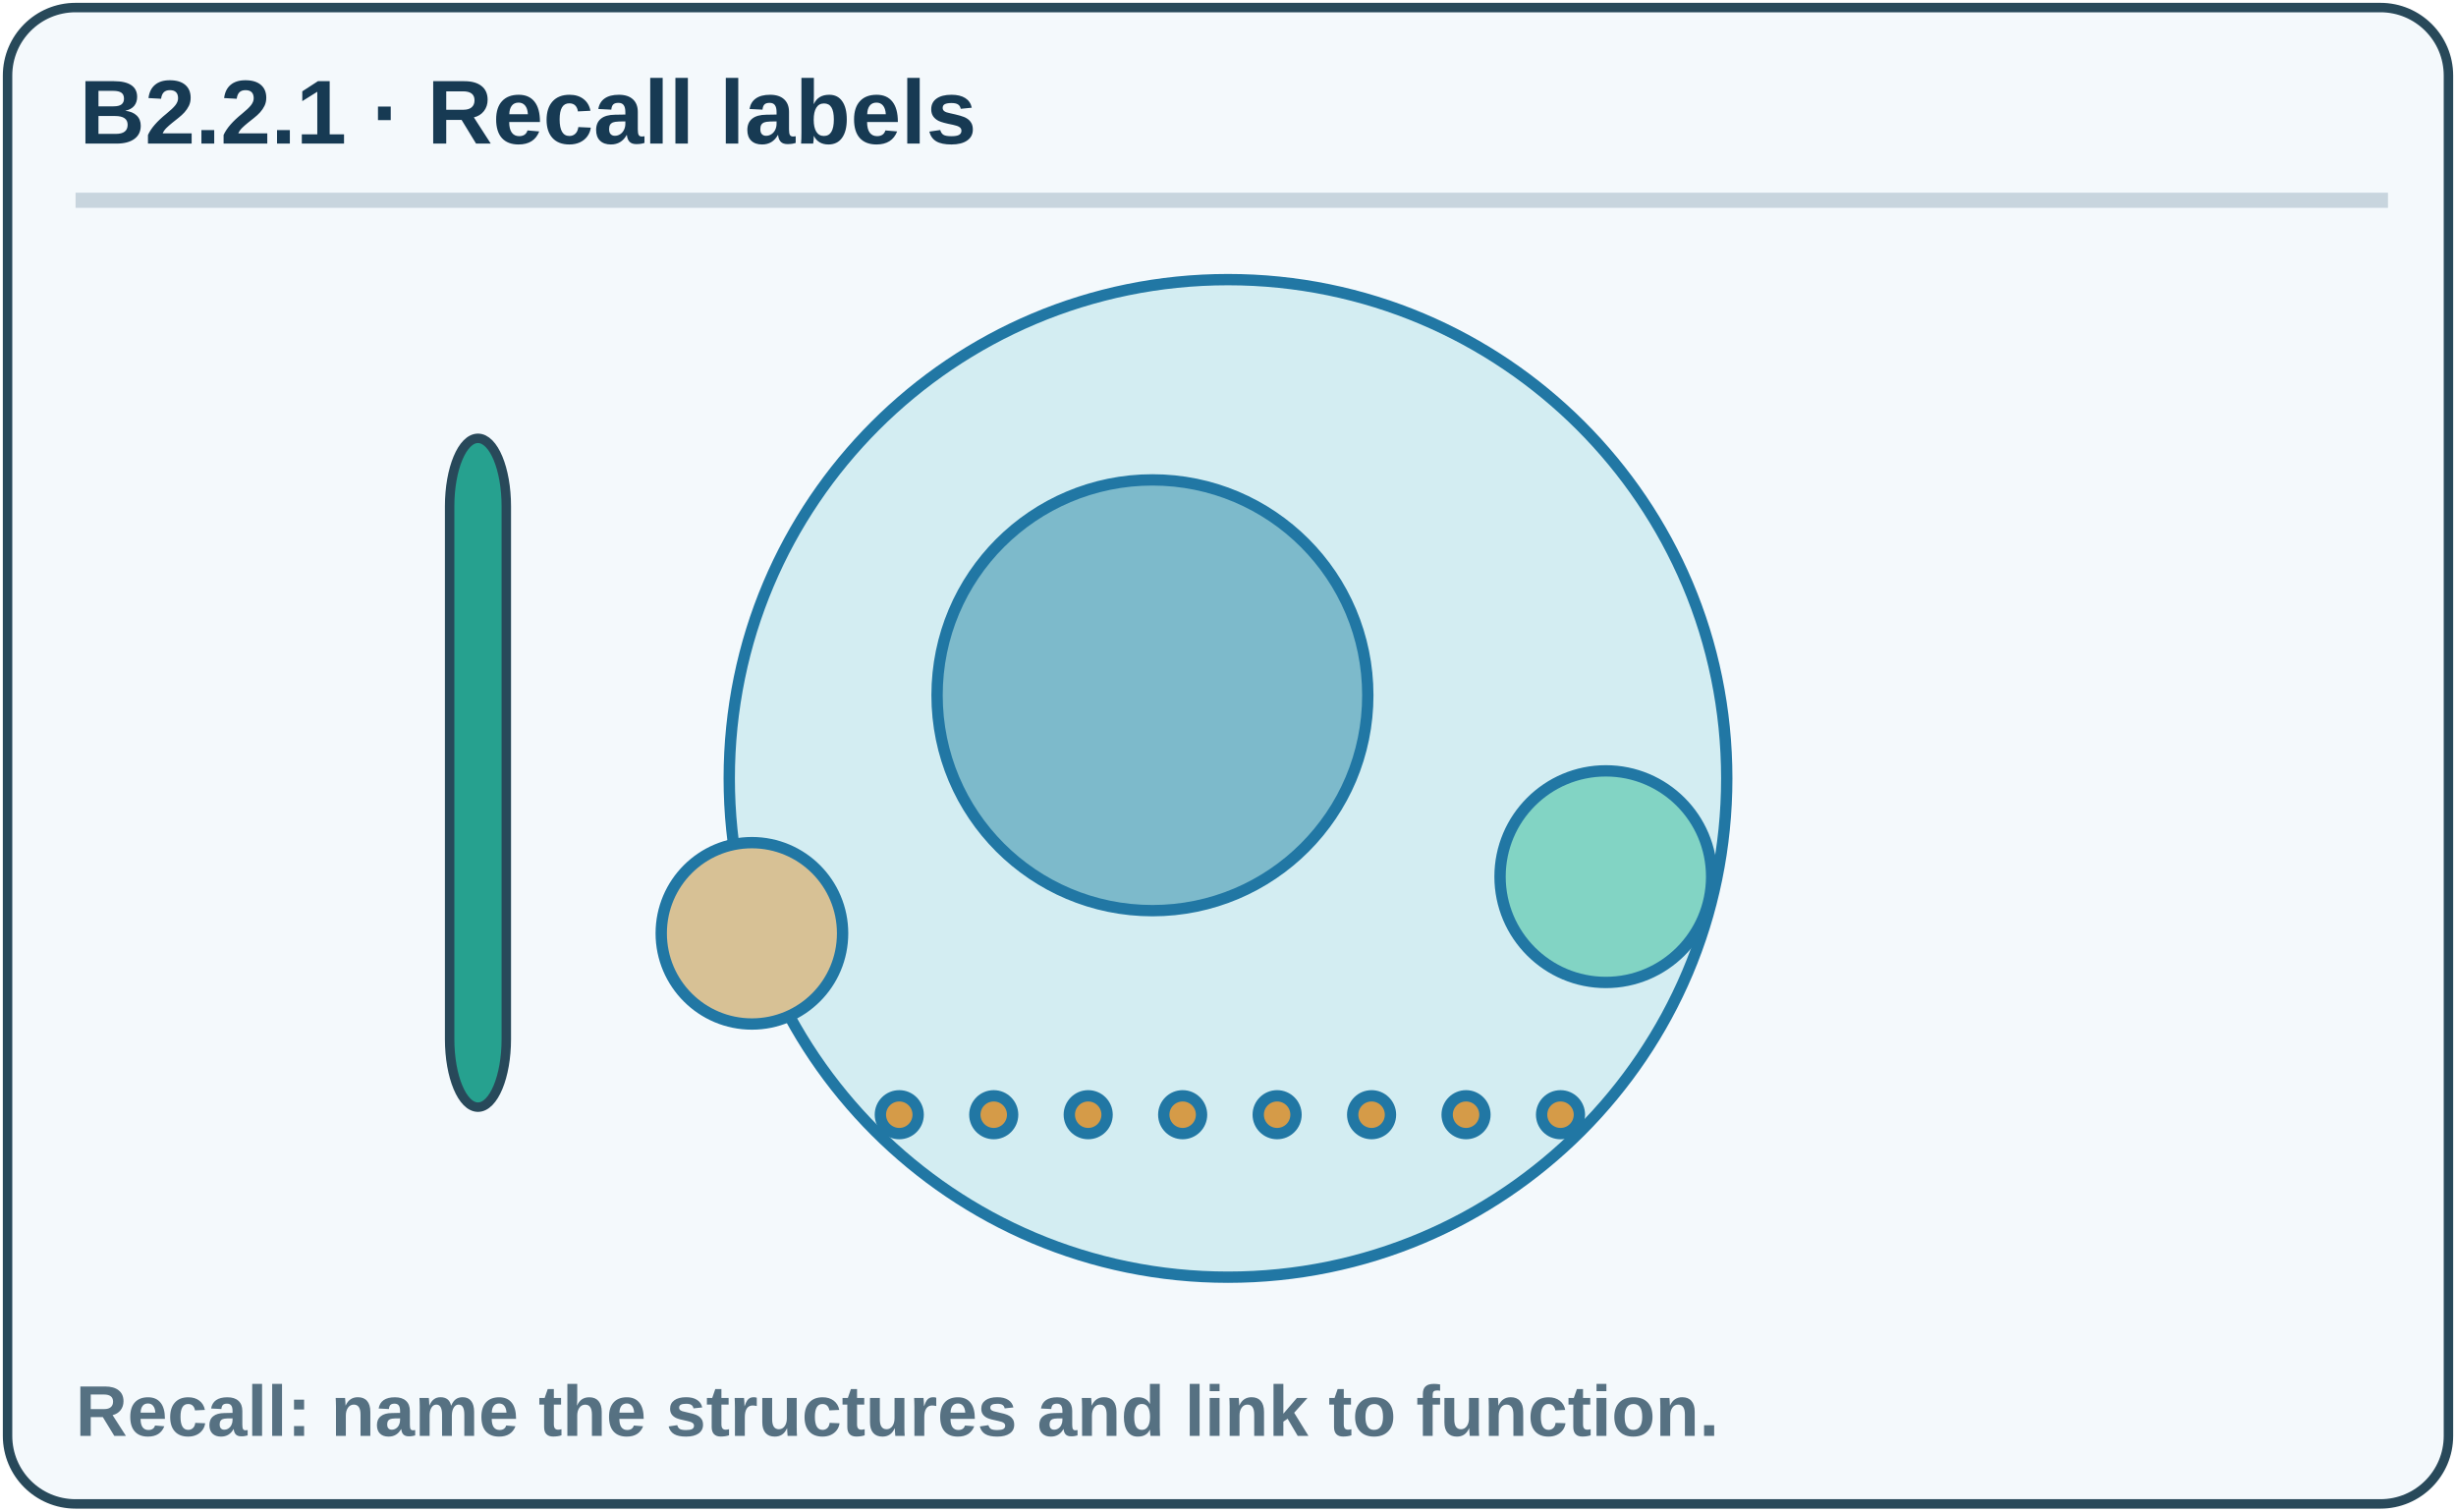
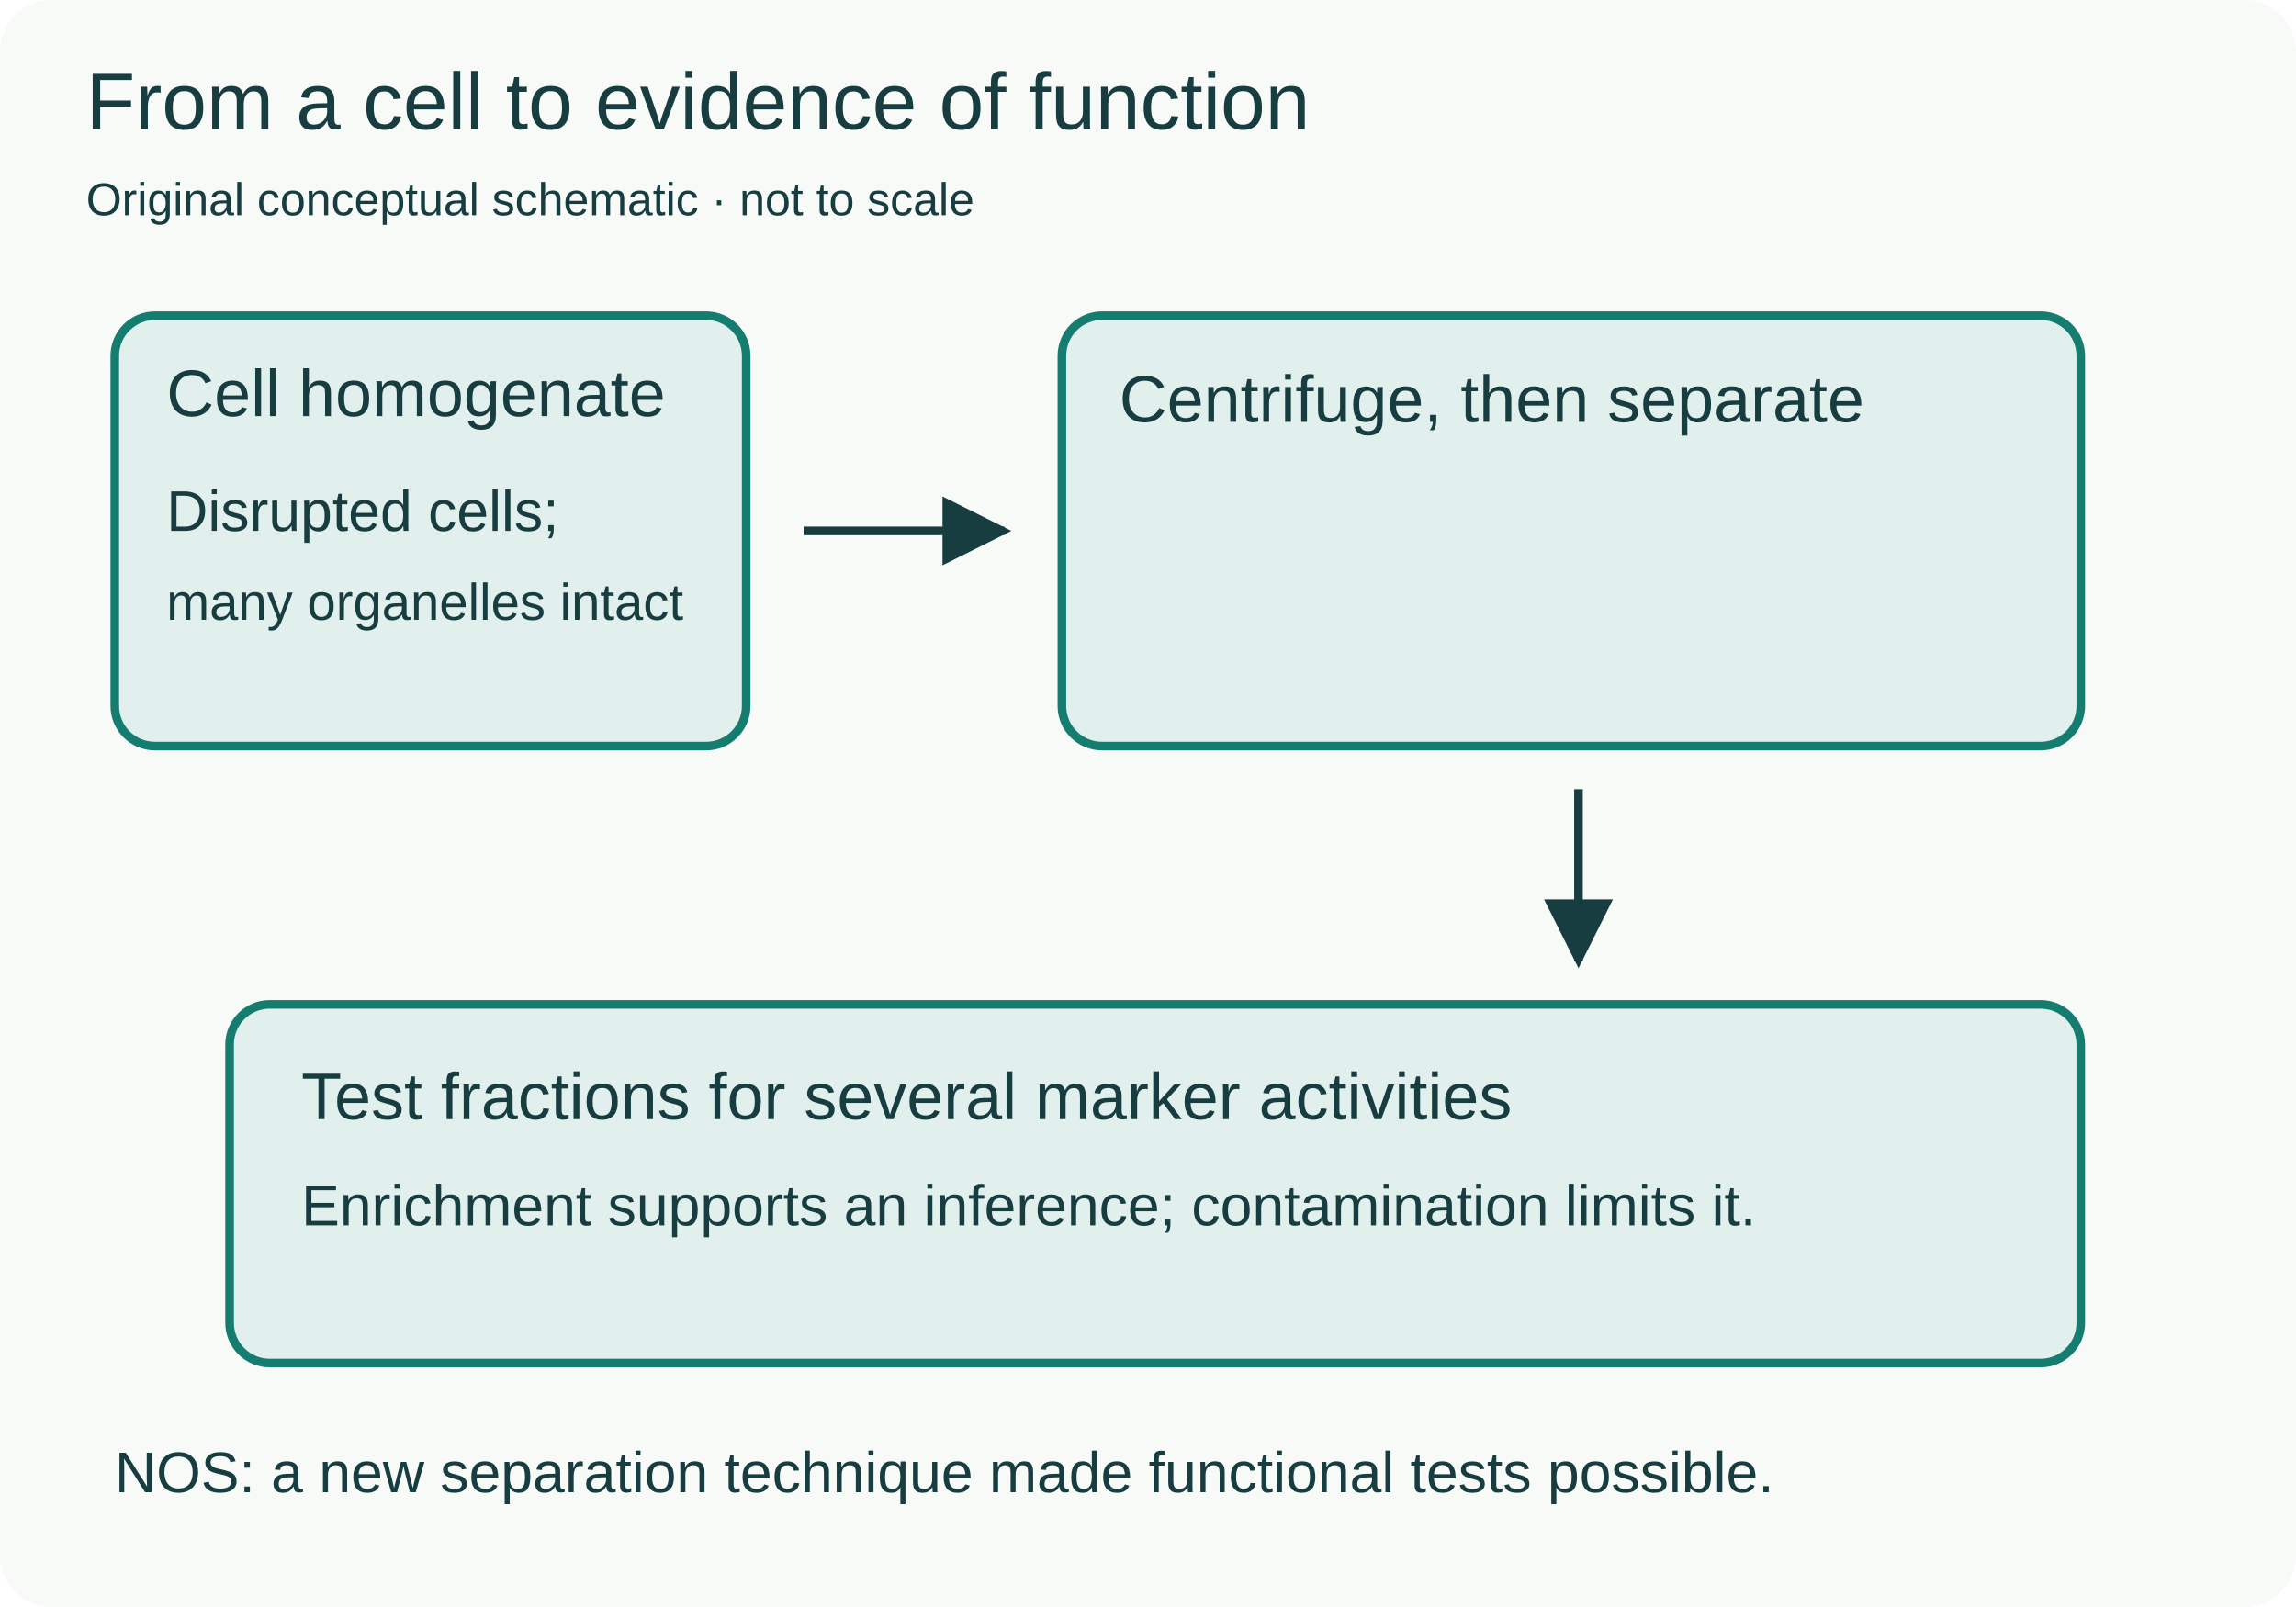
- <svg xmlns="http://www.w3.org/2000/svg" viewBox="0 0 650 400" role="img" aria-labelledby="title desc">
+ <svg xmlns="http://www.w3.org/2000/svg" viewBox="0 0 800 560" role="img" aria-labelledby="title desc">
  <defs>
-     <marker id="arrow" refX="6" refY="3" markerWidth="7" markerHeight="7" orient="auto">
-       <path d="M0 0 L6 3 L0 6" fill="#2177a4" />
+     <marker id="arrow" viewBox="0 0 10 10" refX="9" refY="5" markerWidth="8" markerHeight="8" orient="auto-start-reverse">
+       <path d="M0 0 L10 5 L0 10 Z" fill="#173d40" />
    </marker>
  </defs>
-   <rect x="2" y="2" width="646" height="396" rx="18" fill="#f4f9fc" stroke="#28495a" stroke-width="2.5" />
-   <text x="21" y="38" font-family="Arial,sans-serif" font-size="24" font-weight="600" fill="#173a53">B2.2.1 · Recall labels</text>
-   <line x1="20" y1="53" x2="632" y2="53" stroke="#c8d5de" stroke-width="4" />
-   <circle cx="325" cy="206" r="132" fill="#d3edf2" stroke="#2177a4" stroke-width="3" />
-   <circle cx="305" cy="184" r="57" fill="#7dbacb" stroke="#2177a4" stroke-width="3" />
-   <circle cx="425" cy="232" r="28" fill="#82d4c4" stroke="#2177a4" stroke-width="3" />
-   <circle cx="199" cy="247" r="24" fill="#d7c195" stroke="#2177a4" stroke-width="3" />
-   <rect x="119" y="116" width="15" height="177" rx="18" fill="#26a18f" stroke="#28495a" stroke-width="2.5" />
-   <circle cx="238" cy="295" r="5" fill="#d59b48" stroke="#2177a4" stroke-width="3" />
-   <circle cx="263" cy="295" r="5" fill="#d59b48" stroke="#2177a4" stroke-width="3" />
-   <circle cx="288" cy="295" r="5" fill="#d59b48" stroke="#2177a4" stroke-width="3" />
-   <circle cx="313" cy="295" r="5" fill="#d59b48" stroke="#2177a4" stroke-width="3" />
-   <circle cx="338" cy="295" r="5" fill="#d59b48" stroke="#2177a4" stroke-width="3" />
-   <circle cx="363" cy="295" r="5" fill="#d59b48" stroke="#2177a4" stroke-width="3" />
-   <circle cx="388" cy="295" r="5" fill="#d59b48" stroke="#2177a4" stroke-width="3" />
-   <circle cx="413" cy="295" r="5" fill="#d59b48" stroke="#2177a4" stroke-width="3" />
-   <text x="20" y="380" font-family="Arial,sans-serif" font-size="19" font-weight="600" fill="#567182">Recall: name the structures and link to function.</text>
+   <rect width="800" height="560" rx="18" fill="#f7faf6" />
+   <g font-family="Arial, sans-serif">
+     <text x="30" y="45" font-size="28" fill="#173d40">From a cell to evidence of function</text>
+     <text x="30" y="75" font-size="16" fill="#173d40">Original conceptual schematic · not to scale</text>
+     <rect x="40" y="110" width="220" height="150" rx="14" fill="#e2f0ed" stroke="#147d6f" stroke-width="3" />
+     <text x="58" y="145" font-size="23" fill="#173d40">Cell homogenate</text>
+     <text x="58" y="185" font-size="20" fill="#173d40">Disrupted cells;</text>
+     <text x="58" y="216" font-size="18" fill="#173d40">many organelles intact</text>
+     <path d="M280 185 L350 185" stroke="#173d40" stroke-width="3" fill="none" marker-end="url(#arrow)" />
+     <rect x="370" y="110" width="355" height="150" rx="14" fill="#e2f0ed" stroke="#147d6f" stroke-width="3" />
+     <text x="390" y="147" font-size="23" fill="#173d40">Centrifuge, then separate</text>
+     <path d="M550 275 L550 335" stroke="#173d40" stroke-width="3" fill="none" marker-end="url(#arrow)" />
+     <rect x="80" y="350" width="645" height="125" rx="14" fill="#e2f0ed" stroke="#147d6f" stroke-width="3" />
+     <text x="105" y="390" font-size="23" fill="#173d40">Test fractions for several marker activities</text>
+     <text x="105" y="427" font-size="20" fill="#173d40">Enrichment supports an inference; contamination limits it.</text>
+     <text x="40" y="520" font-size="20" fill="#173d40">NOS: a new separation technique made functional tests possible.</text>
+   </g>
</svg>
